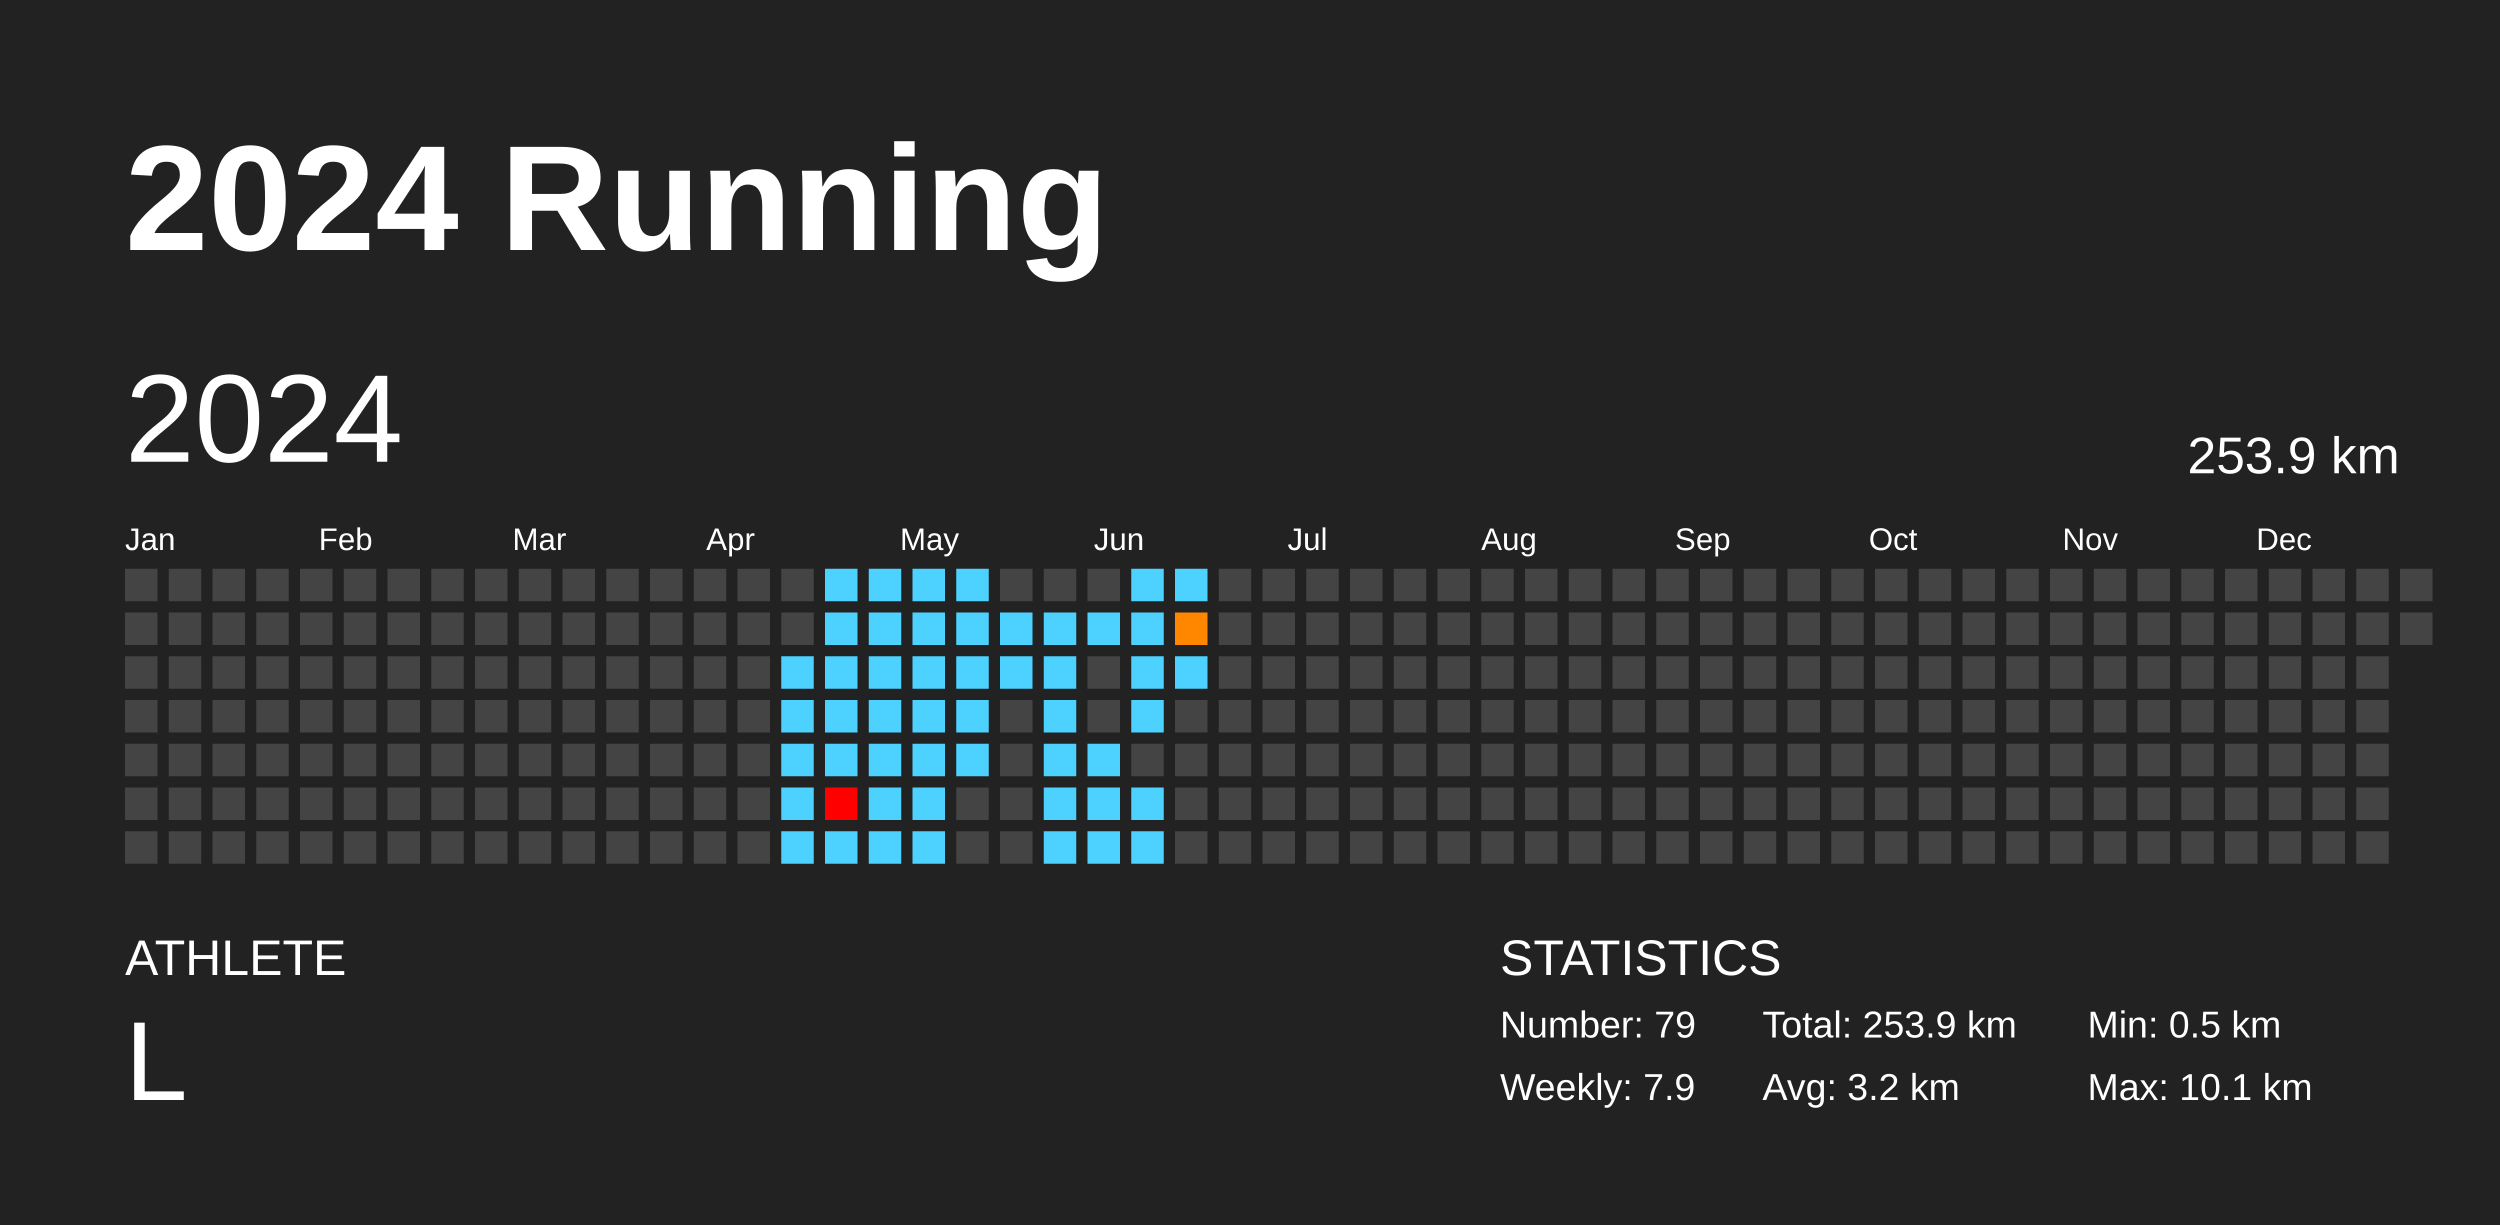
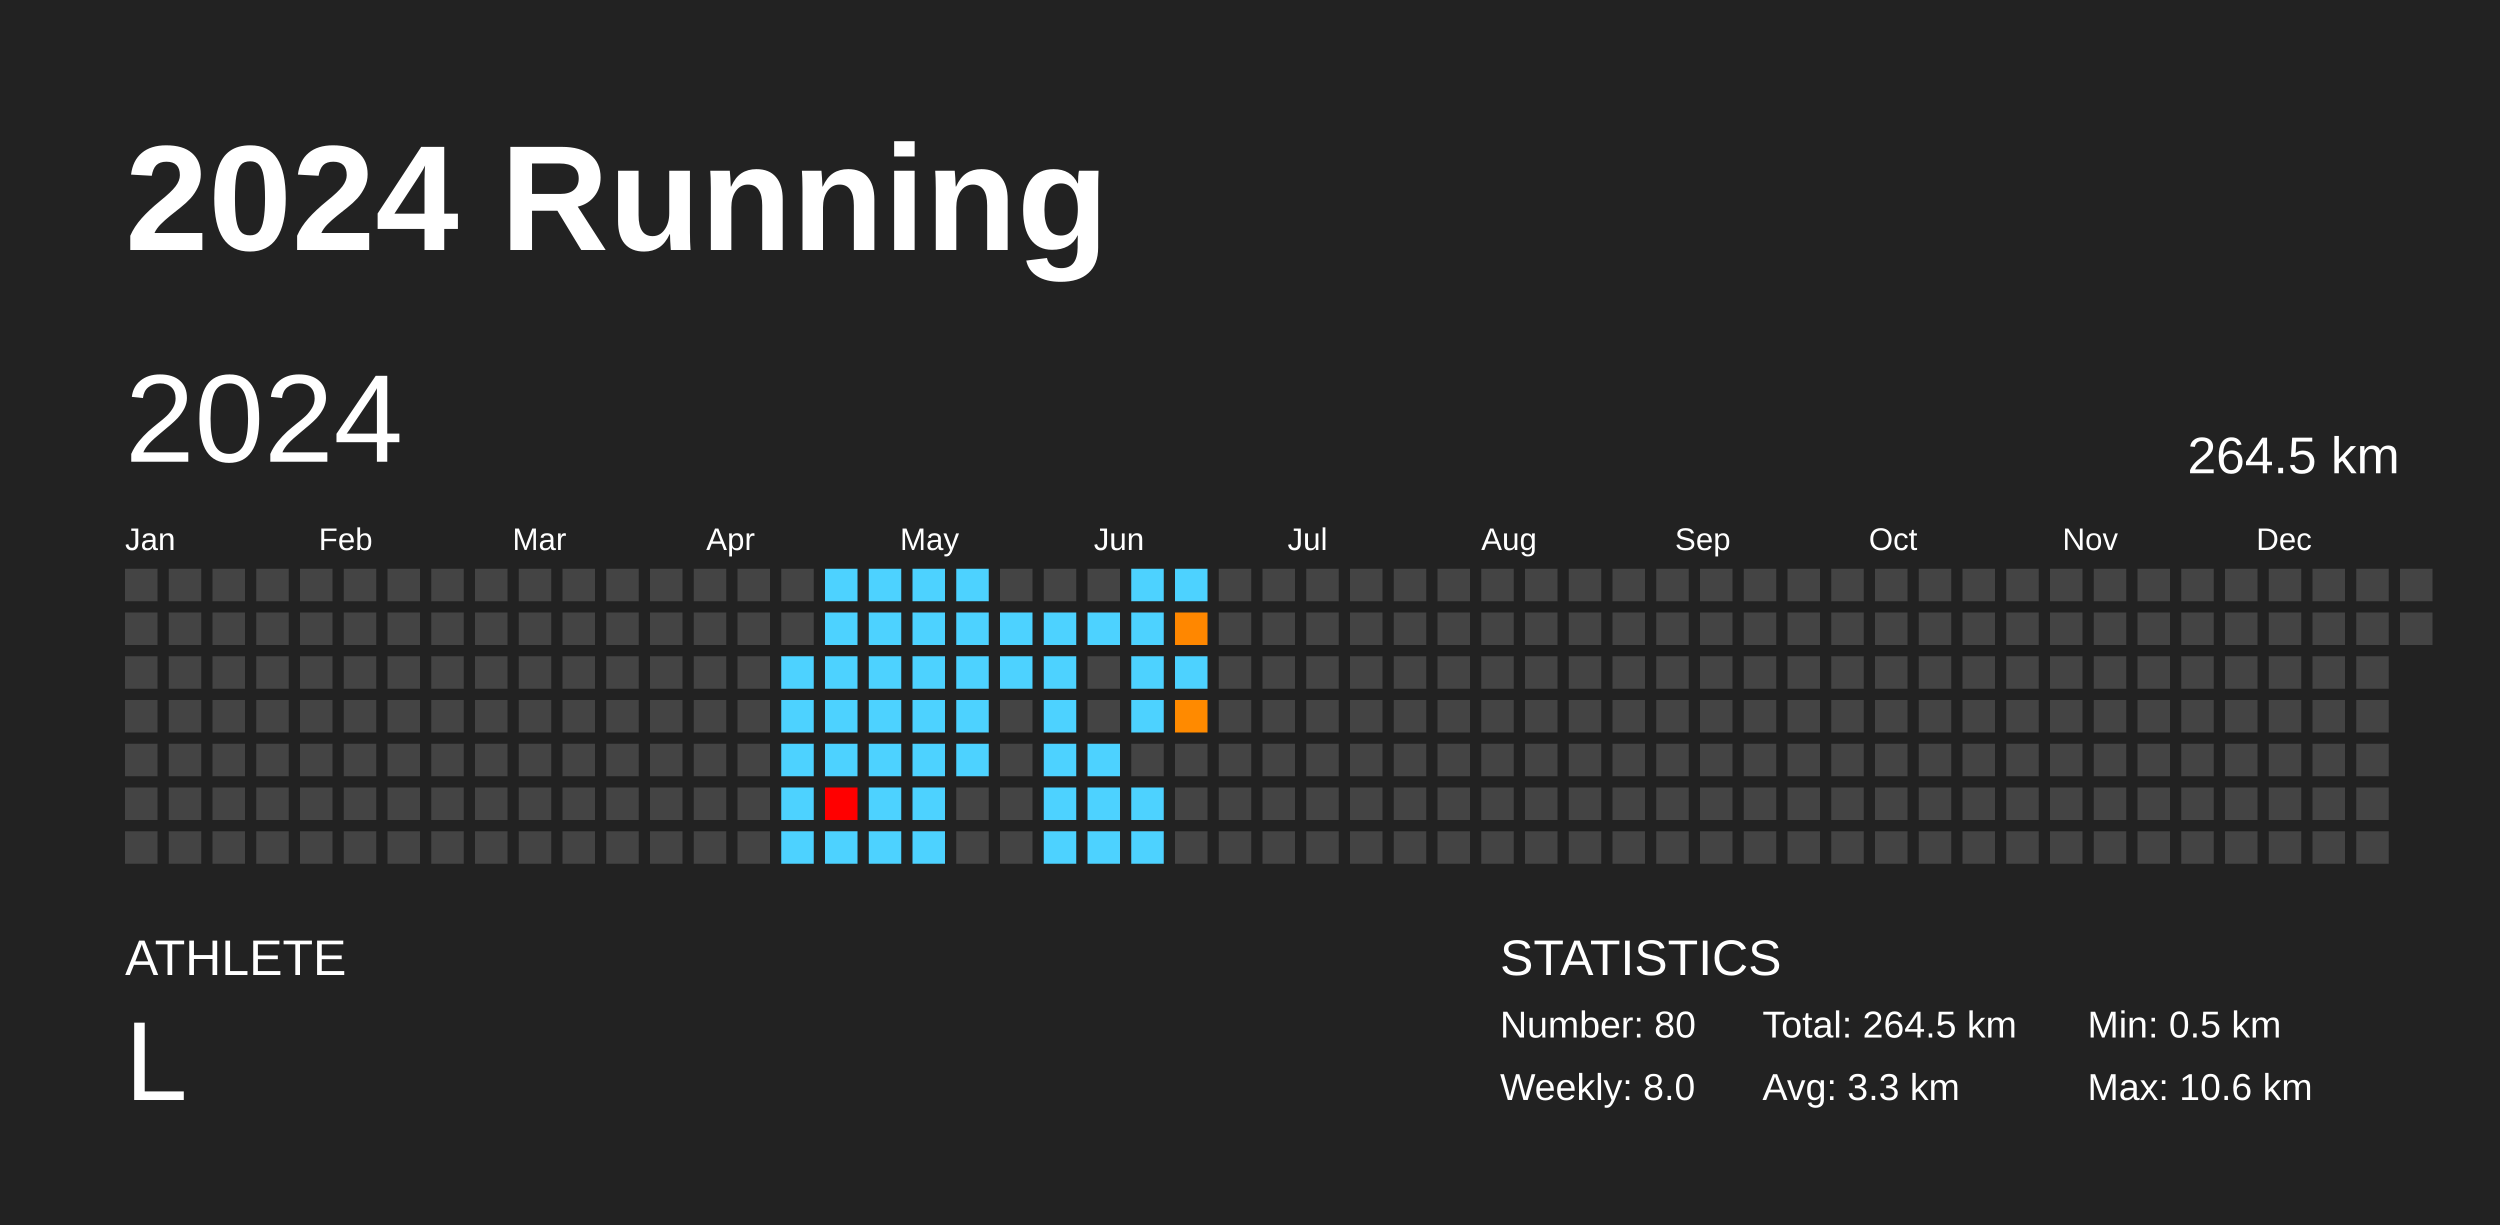
<svg xmlns="http://www.w3.org/2000/svg" baseProfile="full" height="98mm" version="1.1" viewBox="0,0,200,98" width="200mm">
  <defs />
  <rect fill="#222222" height="98" width="200" x="0" y="0" />
  <text fill="#FFFFFF" style="font-size:12px; font-family:Arial; font-weight:bold;" x="10" y="20">2024 Running</text>
  <text fill="#FFFFFF" style="font-size:4px; font-family:Arial" x="10" y="78">ATHLETE</text>
  <text fill="#FFFFFF" style="font-size:9px; font-family:Arial" x="10" y="88">L</text>
  <text fill="#FFFFFF" style="font-size:4px; font-family:Arial" x="120" y="78">STATISTICS</text>
-   <text fill="#FFFFFF" style="font-size:3px; font-family:Arial" x="120" y="83">Number: 79</text>
-   <text fill="#FFFFFF" style="font-size:3px; font-family:Arial" x="120" y="88">Weekly: 7.9</text>
-   <text fill="#FFFFFF" style="font-size:3px; font-family:Arial" x="141" y="83">Total: 253.9 km</text>
-   <text fill="#FFFFFF" style="font-size:3px; font-family:Arial" x="141" y="88">Avg: 3.2 km</text>
+   <text fill="#FFFFFF" style="font-size:3px; font-family:Arial" x="120" y="83">Number: 80</text>
+   <text fill="#FFFFFF" style="font-size:3px; font-family:Arial" x="120" y="88">Weekly: 8.0</text>
+   <text fill="#FFFFFF" style="font-size:3px; font-family:Arial" x="141" y="83">Total: 264.5 km</text>
+   <text fill="#FFFFFF" style="font-size:3px; font-family:Arial" x="141" y="88">Avg: 3.3 km</text>
  <text fill="#FFFFFF" style="font-size:3px; font-family:Arial" x="167" y="83">Min: 0.5 km</text>
-   <text fill="#FFFFFF" style="font-size:3px; font-family:Arial" x="167" y="88">Max: 10.1 km</text>
+   <text fill="#FFFFFF" style="font-size:3px; font-family:Arial" x="167" y="88">Max: 10.6 km</text>
  <text dominant-baseline="hanging" fill="#FFFFFF" style="font-size:10.0px; font-family:Arial;" x="10" y="30">2024</text>
-   <text dominant-baseline="hanging" fill="#FFFFFF" style="font-size:4.125px; font-family:Arial;" x="175" y="35">253.9 km</text>
+   <text dominant-baseline="hanging" fill="#FFFFFF" style="font-size:4.125px; font-family:Arial;" x="175" y="35">264.5 km</text>
  <text fill="#FFFFFF" style="font-size:2.5px; font-family:Arial" x="10.0" y="44">Jan</text>
  <text fill="#FFFFFF" style="font-size:2.5px; font-family:Arial" x="25.5" y="44">Feb</text>
  <text fill="#FFFFFF" style="font-size:2.5px; font-family:Arial" x="41.0" y="44">Mar</text>
  <text fill="#FFFFFF" style="font-size:2.5px; font-family:Arial" x="56.5" y="44">Apr</text>
  <text fill="#FFFFFF" style="font-size:2.5px; font-family:Arial" x="72.0" y="44">May</text>
  <text fill="#FFFFFF" style="font-size:2.5px; font-family:Arial" x="87.5" y="44">Jun</text>
  <text fill="#FFFFFF" style="font-size:2.5px; font-family:Arial" x="103.0" y="44">Jul</text>
  <text fill="#FFFFFF" style="font-size:2.5px; font-family:Arial" x="118.5" y="44">Aug</text>
  <text fill="#FFFFFF" style="font-size:2.5px; font-family:Arial" x="134.0" y="44">Sep</text>
  <text fill="#FFFFFF" style="font-size:2.5px; font-family:Arial" x="149.5" y="44">Oct</text>
  <text fill="#FFFFFF" style="font-size:2.5px; font-family:Arial" x="165.0" y="44">Nov</text>
  <text fill="#FFFFFF" style="font-size:2.5px; font-family:Arial" x="180.5" y="44">Dec</text>
  <rect fill="#444444" height="2.6" width="2.6" x="10.0" y="45.5" />
  <rect fill="#444444" height="2.6" width="2.6" x="10.0" y="49.0" />
  <rect fill="#444444" height="2.6" width="2.6" x="10.0" y="52.5" />
  <rect fill="#444444" height="2.6" width="2.6" x="10.0" y="56.0" />
  <rect fill="#444444" height="2.6" width="2.6" x="10.0" y="59.5" />
  <rect fill="#444444" height="2.6" width="2.6" x="10.0" y="63.0" />
  <rect fill="#444444" height="2.6" width="2.6" x="10.0" y="66.5" />
  <rect fill="#444444" height="2.6" width="2.6" x="13.5" y="45.5" />
  <rect fill="#444444" height="2.6" width="2.6" x="13.5" y="49.0" />
  <rect fill="#444444" height="2.6" width="2.6" x="13.5" y="52.5" />
  <rect fill="#444444" height="2.6" width="2.6" x="13.5" y="56.0" />
  <rect fill="#444444" height="2.6" width="2.6" x="13.5" y="59.5" />
  <rect fill="#444444" height="2.6" width="2.6" x="13.5" y="63.0" />
  <rect fill="#444444" height="2.6" width="2.6" x="13.5" y="66.5" />
  <rect fill="#444444" height="2.6" width="2.6" x="17.0" y="45.5" />
  <rect fill="#444444" height="2.6" width="2.6" x="17.0" y="49.0" />
  <rect fill="#444444" height="2.6" width="2.6" x="17.0" y="52.5" />
  <rect fill="#444444" height="2.6" width="2.6" x="17.0" y="56.0" />
  <rect fill="#444444" height="2.6" width="2.6" x="17.0" y="59.5" />
  <rect fill="#444444" height="2.6" width="2.6" x="17.0" y="63.0" />
  <rect fill="#444444" height="2.6" width="2.6" x="17.0" y="66.5" />
  <rect fill="#444444" height="2.6" width="2.6" x="20.5" y="45.5" />
  <rect fill="#444444" height="2.6" width="2.6" x="20.5" y="49.0" />
  <rect fill="#444444" height="2.6" width="2.6" x="20.5" y="52.5" />
  <rect fill="#444444" height="2.6" width="2.6" x="20.5" y="56.0" />
  <rect fill="#444444" height="2.6" width="2.6" x="20.5" y="59.5" />
  <rect fill="#444444" height="2.6" width="2.6" x="20.5" y="63.0" />
  <rect fill="#444444" height="2.6" width="2.6" x="20.5" y="66.5" />
  <rect fill="#444444" height="2.6" width="2.6" x="24.0" y="45.5" />
  <rect fill="#444444" height="2.6" width="2.6" x="24.0" y="49.0" />
  <rect fill="#444444" height="2.6" width="2.6" x="24.0" y="52.5" />
  <rect fill="#444444" height="2.6" width="2.6" x="24.0" y="56.0" />
  <rect fill="#444444" height="2.6" width="2.6" x="24.0" y="59.5" />
  <rect fill="#444444" height="2.6" width="2.6" x="24.0" y="63.0" />
  <rect fill="#444444" height="2.6" width="2.6" x="24.0" y="66.5" />
  <rect fill="#444444" height="2.6" width="2.6" x="27.5" y="45.5" />
  <rect fill="#444444" height="2.6" width="2.6" x="27.5" y="49.0" />
  <rect fill="#444444" height="2.6" width="2.6" x="27.5" y="52.5" />
  <rect fill="#444444" height="2.6" width="2.6" x="27.5" y="56.0" />
  <rect fill="#444444" height="2.6" width="2.6" x="27.5" y="59.5" />
  <rect fill="#444444" height="2.6" width="2.6" x="27.5" y="63.0" />
  <rect fill="#444444" height="2.6" width="2.6" x="27.5" y="66.5" />
  <rect fill="#444444" height="2.6" width="2.6" x="31.0" y="45.5" />
  <rect fill="#444444" height="2.6" width="2.6" x="31.0" y="49.0" />
  <rect fill="#444444" height="2.6" width="2.6" x="31.0" y="52.5" />
  <rect fill="#444444" height="2.6" width="2.6" x="31.0" y="56.0" />
  <rect fill="#444444" height="2.6" width="2.6" x="31.0" y="59.5" />
  <rect fill="#444444" height="2.6" width="2.6" x="31.0" y="63.0" />
  <rect fill="#444444" height="2.6" width="2.6" x="31.0" y="66.5" />
  <rect fill="#444444" height="2.6" width="2.6" x="34.5" y="45.5" />
  <rect fill="#444444" height="2.6" width="2.6" x="34.5" y="49.0" />
  <rect fill="#444444" height="2.6" width="2.6" x="34.5" y="52.5" />
  <rect fill="#444444" height="2.6" width="2.6" x="34.5" y="56.0" />
  <rect fill="#444444" height="2.6" width="2.6" x="34.5" y="59.5" />
  <rect fill="#444444" height="2.6" width="2.6" x="34.5" y="63.0" />
  <rect fill="#444444" height="2.6" width="2.6" x="34.5" y="66.5" />
  <rect fill="#444444" height="2.6" width="2.6" x="38.0" y="45.5" />
  <rect fill="#444444" height="2.6" width="2.6" x="38.0" y="49.0" />
  <rect fill="#444444" height="2.6" width="2.6" x="38.0" y="52.5" />
  <rect fill="#444444" height="2.6" width="2.6" x="38.0" y="56.0" />
  <rect fill="#444444" height="2.6" width="2.6" x="38.0" y="59.5" />
  <rect fill="#444444" height="2.6" width="2.6" x="38.0" y="63.0" />
  <rect fill="#444444" height="2.6" width="2.6" x="38.0" y="66.5" />
  <rect fill="#444444" height="2.6" width="2.6" x="41.5" y="45.5" />
  <rect fill="#444444" height="2.6" width="2.6" x="41.5" y="49.0" />
  <rect fill="#444444" height="2.6" width="2.6" x="41.5" y="52.5" />
  <rect fill="#444444" height="2.6" width="2.6" x="41.5" y="56.0" />
  <rect fill="#444444" height="2.6" width="2.6" x="41.5" y="59.5" />
  <rect fill="#444444" height="2.6" width="2.6" x="41.5" y="63.0" />
  <rect fill="#444444" height="2.6" width="2.6" x="41.5" y="66.5" />
  <rect fill="#444444" height="2.6" width="2.6" x="45.0" y="45.5" />
  <rect fill="#444444" height="2.6" width="2.6" x="45.0" y="49.0" />
  <rect fill="#444444" height="2.6" width="2.6" x="45.0" y="52.5" />
  <rect fill="#444444" height="2.6" width="2.6" x="45.0" y="56.0" />
  <rect fill="#444444" height="2.6" width="2.6" x="45.0" y="59.5" />
  <rect fill="#444444" height="2.6" width="2.6" x="45.0" y="63.0" />
  <rect fill="#444444" height="2.6" width="2.6" x="45.0" y="66.5" />
  <rect fill="#444444" height="2.6" width="2.6" x="48.5" y="45.5" />
  <rect fill="#444444" height="2.6" width="2.6" x="48.5" y="49.0" />
  <rect fill="#444444" height="2.6" width="2.6" x="48.5" y="52.5" />
  <rect fill="#444444" height="2.6" width="2.6" x="48.5" y="56.0" />
  <rect fill="#444444" height="2.6" width="2.6" x="48.5" y="59.5" />
  <rect fill="#444444" height="2.6" width="2.6" x="48.5" y="63.0" />
  <rect fill="#444444" height="2.6" width="2.6" x="48.5" y="66.5" />
  <rect fill="#444444" height="2.6" width="2.6" x="52.0" y="45.5" />
  <rect fill="#444444" height="2.6" width="2.6" x="52.0" y="49.0" />
  <rect fill="#444444" height="2.6" width="2.6" x="52.0" y="52.5" />
  <rect fill="#444444" height="2.6" width="2.6" x="52.0" y="56.0" />
  <rect fill="#444444" height="2.6" width="2.6" x="52.0" y="59.5" />
  <rect fill="#444444" height="2.6" width="2.6" x="52.0" y="63.0" />
  <rect fill="#444444" height="2.6" width="2.6" x="52.0" y="66.5" />
  <rect fill="#444444" height="2.6" width="2.6" x="55.5" y="45.5" />
  <rect fill="#444444" height="2.6" width="2.6" x="55.5" y="49.0" />
  <rect fill="#444444" height="2.6" width="2.6" x="55.5" y="52.5" />
  <rect fill="#444444" height="2.6" width="2.6" x="55.5" y="56.0" />
  <rect fill="#444444" height="2.6" width="2.6" x="55.5" y="59.5" />
  <rect fill="#444444" height="2.6" width="2.6" x="55.5" y="63.0" />
  <rect fill="#444444" height="2.6" width="2.6" x="55.5" y="66.5" />
  <rect fill="#444444" height="2.6" width="2.6" x="59.0" y="45.5" />
  <rect fill="#444444" height="2.6" width="2.6" x="59.0" y="49.0" />
  <rect fill="#444444" height="2.6" width="2.6" x="59.0" y="52.5" />
  <rect fill="#444444" height="2.6" width="2.6" x="59.0" y="56.0" />
  <rect fill="#444444" height="2.6" width="2.6" x="59.0" y="59.5" />
  <rect fill="#444444" height="2.6" width="2.6" x="59.0" y="63.0" />
  <rect fill="#444444" height="2.6" width="2.6" x="59.0" y="66.5" />
  <rect fill="#444444" height="2.6" width="2.6" x="62.5" y="45.5" />
  <rect fill="#444444" height="2.6" width="2.6" x="62.5" y="49.0" />
  <rect fill="#4dd2ff" height="2.6" width="2.6" x="62.5" y="52.5" />
  <rect fill="#4dd2ff" height="2.6" width="2.6" x="62.5" y="56.0" />
  <rect fill="#4dd2ff" height="2.6" width="2.6" x="62.5" y="59.5" />
  <rect fill="#4dd2ff" height="2.6" width="2.6" x="62.5" y="63.0" />
  <rect fill="#4dd2ff" height="2.6" width="2.6" x="62.5" y="66.5" />
  <rect fill="#4dd2ff" height="2.6" width="2.6" x="66.0" y="45.5" />
  <rect fill="#4dd2ff" height="2.6" width="2.6" x="66.0" y="49.0" />
  <rect fill="#4dd2ff" height="2.6" width="2.6" x="66.0" y="52.5" />
  <rect fill="#4dd2ff" height="2.6" width="2.6" x="66.0" y="56.0" />
  <rect fill="#4dd2ff" height="2.6" width="2.6" x="66.0" y="59.5" />
  <rect fill="red" height="2.6" width="2.6" x="66.0" y="63.0" />
  <rect fill="#4dd2ff" height="2.6" width="2.6" x="66.0" y="66.5" />
  <rect fill="#4dd2ff" height="2.6" width="2.6" x="69.5" y="45.5" />
  <rect fill="#4dd2ff" height="2.6" width="2.6" x="69.5" y="49.0" />
  <rect fill="#4dd2ff" height="2.6" width="2.6" x="69.5" y="52.5" />
  <rect fill="#4dd2ff" height="2.6" width="2.6" x="69.5" y="56.0" />
  <rect fill="#4dd2ff" height="2.6" width="2.6" x="69.5" y="59.5" />
  <rect fill="#4dd2ff" height="2.6" width="2.6" x="69.5" y="63.0" />
  <rect fill="#4dd2ff" height="2.6" width="2.6" x="69.5" y="66.5" />
  <rect fill="#4dd2ff" height="2.6" width="2.6" x="73.0" y="45.5" />
  <rect fill="#4dd2ff" height="2.6" width="2.6" x="73.0" y="49.0" />
  <rect fill="#4dd2ff" height="2.6" width="2.6" x="73.0" y="52.5" />
  <rect fill="#4dd2ff" height="2.6" width="2.6" x="73.0" y="56.0" />
  <rect fill="#4dd2ff" height="2.6" width="2.6" x="73.0" y="59.5" />
  <rect fill="#4dd2ff" height="2.6" width="2.6" x="73.0" y="63.0" />
  <rect fill="#4dd2ff" height="2.6" width="2.6" x="73.0" y="66.5" />
  <rect fill="#4dd2ff" height="2.6" width="2.6" x="76.5" y="45.5" />
  <rect fill="#4dd2ff" height="2.6" width="2.6" x="76.5" y="49.0" />
  <rect fill="#4dd2ff" height="2.6" width="2.6" x="76.5" y="52.5" />
  <rect fill="#4dd2ff" height="2.6" width="2.6" x="76.5" y="56.0" />
  <rect fill="#4dd2ff" height="2.6" width="2.6" x="76.5" y="59.5" />
  <rect fill="#444444" height="2.6" width="2.6" x="76.5" y="63.0" />
  <rect fill="#444444" height="2.6" width="2.6" x="76.5" y="66.5" />
  <rect fill="#444444" height="2.6" width="2.6" x="80.0" y="45.5" />
  <rect fill="#4dd2ff" height="2.6" width="2.6" x="80.0" y="49.0" />
  <rect fill="#4dd2ff" height="2.6" width="2.6" x="80.0" y="52.5" />
  <rect fill="#444444" height="2.6" width="2.6" x="80.0" y="56.0" />
  <rect fill="#444444" height="2.6" width="2.6" x="80.0" y="59.5" />
  <rect fill="#444444" height="2.6" width="2.6" x="80.0" y="63.0" />
  <rect fill="#444444" height="2.6" width="2.6" x="80.0" y="66.5" />
  <rect fill="#444444" height="2.6" width="2.6" x="83.5" y="45.5" />
  <rect fill="#4dd2ff" height="2.6" width="2.6" x="83.5" y="49.0" />
  <rect fill="#4dd2ff" height="2.6" width="2.6" x="83.5" y="52.5" />
  <rect fill="#4dd2ff" height="2.6" width="2.6" x="83.5" y="56.0" />
  <rect fill="#4dd2ff" height="2.6" width="2.6" x="83.5" y="59.5" />
  <rect fill="#4dd2ff" height="2.6" width="2.6" x="83.5" y="63.0" />
  <rect fill="#4dd2ff" height="2.6" width="2.6" x="83.5" y="66.5" />
  <rect fill="#444444" height="2.6" width="2.6" x="87.0" y="45.5" />
  <rect fill="#4dd2ff" height="2.6" width="2.6" x="87.0" y="49.0" />
  <rect fill="#444444" height="2.6" width="2.6" x="87.0" y="52.5" />
  <rect fill="#444444" height="2.6" width="2.6" x="87.0" y="56.0" />
  <rect fill="#4dd2ff" height="2.6" width="2.6" x="87.0" y="59.5" />
  <rect fill="#4dd2ff" height="2.6" width="2.6" x="87.0" y="63.0" />
  <rect fill="#4dd2ff" height="2.6" width="2.6" x="87.0" y="66.5" />
  <rect fill="#4dd2ff" height="2.6" width="2.6" x="90.5" y="45.5" />
  <rect fill="#4dd2ff" height="2.6" width="2.6" x="90.5" y="49.0" />
  <rect fill="#4dd2ff" height="2.6" width="2.6" x="90.5" y="52.5" />
  <rect fill="#4dd2ff" height="2.6" width="2.6" x="90.5" y="56.0" />
  <rect fill="#444444" height="2.6" width="2.6" x="90.5" y="59.5" />
  <rect fill="#4dd2ff" height="2.6" width="2.6" x="90.5" y="63.0" />
  <rect fill="#4dd2ff" height="2.6" width="2.6" x="90.5" y="66.5" />
  <rect fill="#4dd2ff" height="2.6" width="2.6" x="94.0" y="45.5" />
  <rect fill="#ff8700" height="2.6" width="2.6" x="94.0" y="49.0" />
  <rect fill="#4dd2ff" height="2.6" width="2.6" x="94.0" y="52.5" />
-   <rect fill="#444444" height="2.6" width="2.6" x="94.0" y="56.0" />
+   <rect fill="#ff8a00" height="2.6" width="2.6" x="94.0" y="56.0" />
  <rect fill="#444444" height="2.6" width="2.6" x="94.0" y="59.5" />
  <rect fill="#444444" height="2.6" width="2.6" x="94.0" y="63.0" />
  <rect fill="#444444" height="2.6" width="2.6" x="94.0" y="66.5" />
  <rect fill="#444444" height="2.6" width="2.6" x="97.5" y="45.5" />
  <rect fill="#444444" height="2.6" width="2.6" x="97.5" y="49.0" />
  <rect fill="#444444" height="2.6" width="2.6" x="97.5" y="52.5" />
  <rect fill="#444444" height="2.6" width="2.6" x="97.5" y="56.0" />
  <rect fill="#444444" height="2.6" width="2.6" x="97.5" y="59.5" />
  <rect fill="#444444" height="2.6" width="2.6" x="97.5" y="63.0" />
  <rect fill="#444444" height="2.6" width="2.6" x="97.5" y="66.5" />
  <rect fill="#444444" height="2.6" width="2.6" x="101.0" y="45.5" />
  <rect fill="#444444" height="2.6" width="2.6" x="101.0" y="49.0" />
  <rect fill="#444444" height="2.6" width="2.6" x="101.0" y="52.5" />
  <rect fill="#444444" height="2.6" width="2.6" x="101.0" y="56.0" />
  <rect fill="#444444" height="2.6" width="2.6" x="101.0" y="59.5" />
  <rect fill="#444444" height="2.6" width="2.6" x="101.0" y="63.0" />
  <rect fill="#444444" height="2.6" width="2.6" x="101.0" y="66.5" />
  <rect fill="#444444" height="2.6" width="2.6" x="104.5" y="45.5" />
  <rect fill="#444444" height="2.6" width="2.6" x="104.5" y="49.0" />
  <rect fill="#444444" height="2.6" width="2.6" x="104.5" y="52.5" />
  <rect fill="#444444" height="2.6" width="2.6" x="104.5" y="56.0" />
  <rect fill="#444444" height="2.6" width="2.6" x="104.5" y="59.5" />
  <rect fill="#444444" height="2.6" width="2.6" x="104.5" y="63.0" />
  <rect fill="#444444" height="2.6" width="2.6" x="104.5" y="66.5" />
  <rect fill="#444444" height="2.6" width="2.6" x="108.0" y="45.5" />
  <rect fill="#444444" height="2.6" width="2.6" x="108.0" y="49.0" />
  <rect fill="#444444" height="2.6" width="2.6" x="108.0" y="52.5" />
  <rect fill="#444444" height="2.6" width="2.6" x="108.0" y="56.0" />
  <rect fill="#444444" height="2.6" width="2.6" x="108.0" y="59.5" />
  <rect fill="#444444" height="2.6" width="2.6" x="108.0" y="63.0" />
  <rect fill="#444444" height="2.6" width="2.6" x="108.0" y="66.5" />
  <rect fill="#444444" height="2.6" width="2.6" x="111.5" y="45.5" />
  <rect fill="#444444" height="2.6" width="2.6" x="111.5" y="49.0" />
  <rect fill="#444444" height="2.6" width="2.6" x="111.5" y="52.5" />
  <rect fill="#444444" height="2.6" width="2.6" x="111.5" y="56.0" />
  <rect fill="#444444" height="2.6" width="2.6" x="111.5" y="59.5" />
  <rect fill="#444444" height="2.6" width="2.6" x="111.5" y="63.0" />
  <rect fill="#444444" height="2.6" width="2.6" x="111.5" y="66.5" />
  <rect fill="#444444" height="2.6" width="2.6" x="115.0" y="45.5" />
  <rect fill="#444444" height="2.6" width="2.6" x="115.0" y="49.0" />
  <rect fill="#444444" height="2.6" width="2.6" x="115.0" y="52.5" />
  <rect fill="#444444" height="2.6" width="2.6" x="115.0" y="56.0" />
  <rect fill="#444444" height="2.6" width="2.6" x="115.0" y="59.5" />
  <rect fill="#444444" height="2.6" width="2.6" x="115.0" y="63.0" />
  <rect fill="#444444" height="2.6" width="2.6" x="115.0" y="66.5" />
  <rect fill="#444444" height="2.6" width="2.6" x="118.5" y="45.5" />
  <rect fill="#444444" height="2.6" width="2.6" x="118.5" y="49.0" />
  <rect fill="#444444" height="2.6" width="2.6" x="118.5" y="52.5" />
  <rect fill="#444444" height="2.6" width="2.6" x="118.5" y="56.0" />
  <rect fill="#444444" height="2.6" width="2.6" x="118.5" y="59.5" />
  <rect fill="#444444" height="2.6" width="2.6" x="118.5" y="63.0" />
  <rect fill="#444444" height="2.6" width="2.6" x="118.5" y="66.5" />
  <rect fill="#444444" height="2.6" width="2.6" x="122.0" y="45.5" />
  <rect fill="#444444" height="2.6" width="2.6" x="122.0" y="49.0" />
  <rect fill="#444444" height="2.6" width="2.6" x="122.0" y="52.5" />
  <rect fill="#444444" height="2.6" width="2.6" x="122.0" y="56.0" />
  <rect fill="#444444" height="2.6" width="2.6" x="122.0" y="59.5" />
  <rect fill="#444444" height="2.6" width="2.6" x="122.0" y="63.0" />
  <rect fill="#444444" height="2.6" width="2.6" x="122.0" y="66.5" />
  <rect fill="#444444" height="2.6" width="2.6" x="125.5" y="45.5" />
  <rect fill="#444444" height="2.6" width="2.6" x="125.5" y="49.0" />
  <rect fill="#444444" height="2.6" width="2.6" x="125.5" y="52.5" />
  <rect fill="#444444" height="2.6" width="2.6" x="125.5" y="56.0" />
  <rect fill="#444444" height="2.6" width="2.6" x="125.5" y="59.5" />
  <rect fill="#444444" height="2.6" width="2.6" x="125.5" y="63.0" />
  <rect fill="#444444" height="2.6" width="2.6" x="125.5" y="66.5" />
  <rect fill="#444444" height="2.6" width="2.6" x="129.0" y="45.5" />
  <rect fill="#444444" height="2.6" width="2.6" x="129.0" y="49.0" />
  <rect fill="#444444" height="2.6" width="2.6" x="129.0" y="52.5" />
  <rect fill="#444444" height="2.6" width="2.6" x="129.0" y="56.0" />
  <rect fill="#444444" height="2.6" width="2.6" x="129.0" y="59.5" />
  <rect fill="#444444" height="2.6" width="2.6" x="129.0" y="63.0" />
  <rect fill="#444444" height="2.6" width="2.6" x="129.0" y="66.5" />
  <rect fill="#444444" height="2.6" width="2.6" x="132.5" y="45.5" />
  <rect fill="#444444" height="2.6" width="2.6" x="132.5" y="49.0" />
  <rect fill="#444444" height="2.6" width="2.6" x="132.5" y="52.5" />
  <rect fill="#444444" height="2.6" width="2.6" x="132.5" y="56.0" />
  <rect fill="#444444" height="2.6" width="2.6" x="132.5" y="59.5" />
  <rect fill="#444444" height="2.6" width="2.6" x="132.5" y="63.0" />
  <rect fill="#444444" height="2.6" width="2.6" x="132.5" y="66.5" />
  <rect fill="#444444" height="2.6" width="2.6" x="136.0" y="45.5" />
  <rect fill="#444444" height="2.6" width="2.6" x="136.0" y="49.0" />
  <rect fill="#444444" height="2.6" width="2.6" x="136.0" y="52.5" />
  <rect fill="#444444" height="2.6" width="2.6" x="136.0" y="56.0" />
  <rect fill="#444444" height="2.6" width="2.6" x="136.0" y="59.5" />
  <rect fill="#444444" height="2.6" width="2.6" x="136.0" y="63.0" />
  <rect fill="#444444" height="2.6" width="2.6" x="136.0" y="66.5" />
  <rect fill="#444444" height="2.6" width="2.6" x="139.5" y="45.5" />
  <rect fill="#444444" height="2.6" width="2.6" x="139.5" y="49.0" />
  <rect fill="#444444" height="2.6" width="2.6" x="139.5" y="52.5" />
  <rect fill="#444444" height="2.6" width="2.6" x="139.5" y="56.0" />
  <rect fill="#444444" height="2.6" width="2.6" x="139.5" y="59.5" />
  <rect fill="#444444" height="2.6" width="2.6" x="139.5" y="63.0" />
  <rect fill="#444444" height="2.6" width="2.6" x="139.5" y="66.5" />
  <rect fill="#444444" height="2.6" width="2.6" x="143.0" y="45.5" />
  <rect fill="#444444" height="2.6" width="2.6" x="143.0" y="49.0" />
  <rect fill="#444444" height="2.6" width="2.6" x="143.0" y="52.5" />
  <rect fill="#444444" height="2.6" width="2.6" x="143.0" y="56.0" />
  <rect fill="#444444" height="2.6" width="2.6" x="143.0" y="59.5" />
  <rect fill="#444444" height="2.6" width="2.6" x="143.0" y="63.0" />
  <rect fill="#444444" height="2.6" width="2.6" x="143.0" y="66.5" />
  <rect fill="#444444" height="2.6" width="2.6" x="146.5" y="45.5" />
  <rect fill="#444444" height="2.6" width="2.6" x="146.5" y="49.0" />
  <rect fill="#444444" height="2.6" width="2.6" x="146.5" y="52.5" />
  <rect fill="#444444" height="2.6" width="2.6" x="146.5" y="56.0" />
  <rect fill="#444444" height="2.6" width="2.6" x="146.5" y="59.5" />
  <rect fill="#444444" height="2.6" width="2.6" x="146.5" y="63.0" />
  <rect fill="#444444" height="2.6" width="2.6" x="146.5" y="66.5" />
  <rect fill="#444444" height="2.6" width="2.6" x="150.0" y="45.5" />
  <rect fill="#444444" height="2.6" width="2.6" x="150.0" y="49.0" />
  <rect fill="#444444" height="2.6" width="2.6" x="150.0" y="52.5" />
  <rect fill="#444444" height="2.6" width="2.6" x="150.0" y="56.0" />
  <rect fill="#444444" height="2.6" width="2.6" x="150.0" y="59.5" />
  <rect fill="#444444" height="2.6" width="2.6" x="150.0" y="63.0" />
  <rect fill="#444444" height="2.6" width="2.6" x="150.0" y="66.5" />
  <rect fill="#444444" height="2.6" width="2.6" x="153.5" y="45.5" />
  <rect fill="#444444" height="2.6" width="2.6" x="153.5" y="49.0" />
  <rect fill="#444444" height="2.6" width="2.6" x="153.5" y="52.5" />
  <rect fill="#444444" height="2.6" width="2.6" x="153.5" y="56.0" />
  <rect fill="#444444" height="2.6" width="2.6" x="153.5" y="59.5" />
  <rect fill="#444444" height="2.6" width="2.6" x="153.5" y="63.0" />
  <rect fill="#444444" height="2.6" width="2.6" x="153.5" y="66.5" />
  <rect fill="#444444" height="2.6" width="2.6" x="157.0" y="45.5" />
  <rect fill="#444444" height="2.6" width="2.6" x="157.0" y="49.0" />
  <rect fill="#444444" height="2.6" width="2.6" x="157.0" y="52.5" />
  <rect fill="#444444" height="2.6" width="2.6" x="157.0" y="56.0" />
  <rect fill="#444444" height="2.6" width="2.6" x="157.0" y="59.5" />
  <rect fill="#444444" height="2.6" width="2.6" x="157.0" y="63.0" />
  <rect fill="#444444" height="2.6" width="2.6" x="157.0" y="66.5" />
  <rect fill="#444444" height="2.6" width="2.6" x="160.5" y="45.5" />
  <rect fill="#444444" height="2.6" width="2.6" x="160.5" y="49.0" />
  <rect fill="#444444" height="2.6" width="2.6" x="160.5" y="52.5" />
  <rect fill="#444444" height="2.6" width="2.6" x="160.5" y="56.0" />
  <rect fill="#444444" height="2.6" width="2.6" x="160.5" y="59.5" />
  <rect fill="#444444" height="2.6" width="2.6" x="160.5" y="63.0" />
  <rect fill="#444444" height="2.6" width="2.6" x="160.5" y="66.5" />
  <rect fill="#444444" height="2.6" width="2.6" x="164.0" y="45.5" />
  <rect fill="#444444" height="2.6" width="2.6" x="164.0" y="49.0" />
  <rect fill="#444444" height="2.6" width="2.6" x="164.0" y="52.5" />
  <rect fill="#444444" height="2.6" width="2.6" x="164.0" y="56.0" />
  <rect fill="#444444" height="2.6" width="2.6" x="164.0" y="59.5" />
  <rect fill="#444444" height="2.6" width="2.6" x="164.0" y="63.0" />
  <rect fill="#444444" height="2.6" width="2.6" x="164.0" y="66.5" />
  <rect fill="#444444" height="2.6" width="2.6" x="167.5" y="45.5" />
  <rect fill="#444444" height="2.6" width="2.6" x="167.5" y="49.0" />
  <rect fill="#444444" height="2.6" width="2.6" x="167.5" y="52.5" />
  <rect fill="#444444" height="2.6" width="2.6" x="167.5" y="56.0" />
  <rect fill="#444444" height="2.6" width="2.6" x="167.5" y="59.5" />
  <rect fill="#444444" height="2.6" width="2.6" x="167.5" y="63.0" />
  <rect fill="#444444" height="2.6" width="2.6" x="167.5" y="66.5" />
  <rect fill="#444444" height="2.6" width="2.6" x="171.0" y="45.5" />
  <rect fill="#444444" height="2.6" width="2.6" x="171.0" y="49.0" />
  <rect fill="#444444" height="2.6" width="2.6" x="171.0" y="52.5" />
  <rect fill="#444444" height="2.6" width="2.6" x="171.0" y="56.0" />
  <rect fill="#444444" height="2.6" width="2.6" x="171.0" y="59.5" />
  <rect fill="#444444" height="2.6" width="2.6" x="171.0" y="63.0" />
  <rect fill="#444444" height="2.6" width="2.6" x="171.0" y="66.5" />
  <rect fill="#444444" height="2.6" width="2.6" x="174.5" y="45.5" />
  <rect fill="#444444" height="2.6" width="2.6" x="174.5" y="49.0" />
  <rect fill="#444444" height="2.6" width="2.6" x="174.5" y="52.5" />
  <rect fill="#444444" height="2.6" width="2.6" x="174.5" y="56.0" />
  <rect fill="#444444" height="2.6" width="2.6" x="174.5" y="59.5" />
  <rect fill="#444444" height="2.6" width="2.6" x="174.5" y="63.0" />
  <rect fill="#444444" height="2.6" width="2.6" x="174.5" y="66.5" />
  <rect fill="#444444" height="2.6" width="2.6" x="178.0" y="45.5" />
  <rect fill="#444444" height="2.6" width="2.6" x="178.0" y="49.0" />
  <rect fill="#444444" height="2.6" width="2.6" x="178.0" y="52.5" />
  <rect fill="#444444" height="2.6" width="2.6" x="178.0" y="56.0" />
  <rect fill="#444444" height="2.6" width="2.6" x="178.0" y="59.5" />
  <rect fill="#444444" height="2.6" width="2.6" x="178.0" y="63.0" />
  <rect fill="#444444" height="2.6" width="2.6" x="178.0" y="66.5" />
  <rect fill="#444444" height="2.6" width="2.6" x="181.5" y="45.5" />
  <rect fill="#444444" height="2.6" width="2.6" x="181.5" y="49.0" />
  <rect fill="#444444" height="2.6" width="2.6" x="181.5" y="52.5" />
  <rect fill="#444444" height="2.6" width="2.6" x="181.5" y="56.0" />
  <rect fill="#444444" height="2.6" width="2.6" x="181.5" y="59.5" />
  <rect fill="#444444" height="2.6" width="2.6" x="181.5" y="63.0" />
  <rect fill="#444444" height="2.6" width="2.6" x="181.5" y="66.5" />
  <rect fill="#444444" height="2.6" width="2.6" x="185.0" y="45.5" />
  <rect fill="#444444" height="2.6" width="2.6" x="185.0" y="49.0" />
  <rect fill="#444444" height="2.6" width="2.6" x="185.0" y="52.5" />
  <rect fill="#444444" height="2.6" width="2.6" x="185.0" y="56.0" />
  <rect fill="#444444" height="2.6" width="2.6" x="185.0" y="59.5" />
  <rect fill="#444444" height="2.6" width="2.6" x="185.0" y="63.0" />
  <rect fill="#444444" height="2.6" width="2.6" x="185.0" y="66.5" />
  <rect fill="#444444" height="2.6" width="2.6" x="188.5" y="45.5" />
  <rect fill="#444444" height="2.6" width="2.6" x="188.5" y="49.0" />
  <rect fill="#444444" height="2.6" width="2.6" x="188.5" y="52.5" />
  <rect fill="#444444" height="2.6" width="2.6" x="188.5" y="56.0" />
  <rect fill="#444444" height="2.6" width="2.6" x="188.5" y="59.5" />
  <rect fill="#444444" height="2.6" width="2.6" x="188.5" y="63.0" />
  <rect fill="#444444" height="2.6" width="2.6" x="188.5" y="66.5" />
  <rect fill="#444444" height="2.6" width="2.6" x="192.0" y="45.5" />
  <rect fill="#444444" height="2.6" width="2.6" x="192.0" y="49.0" />
</svg>
